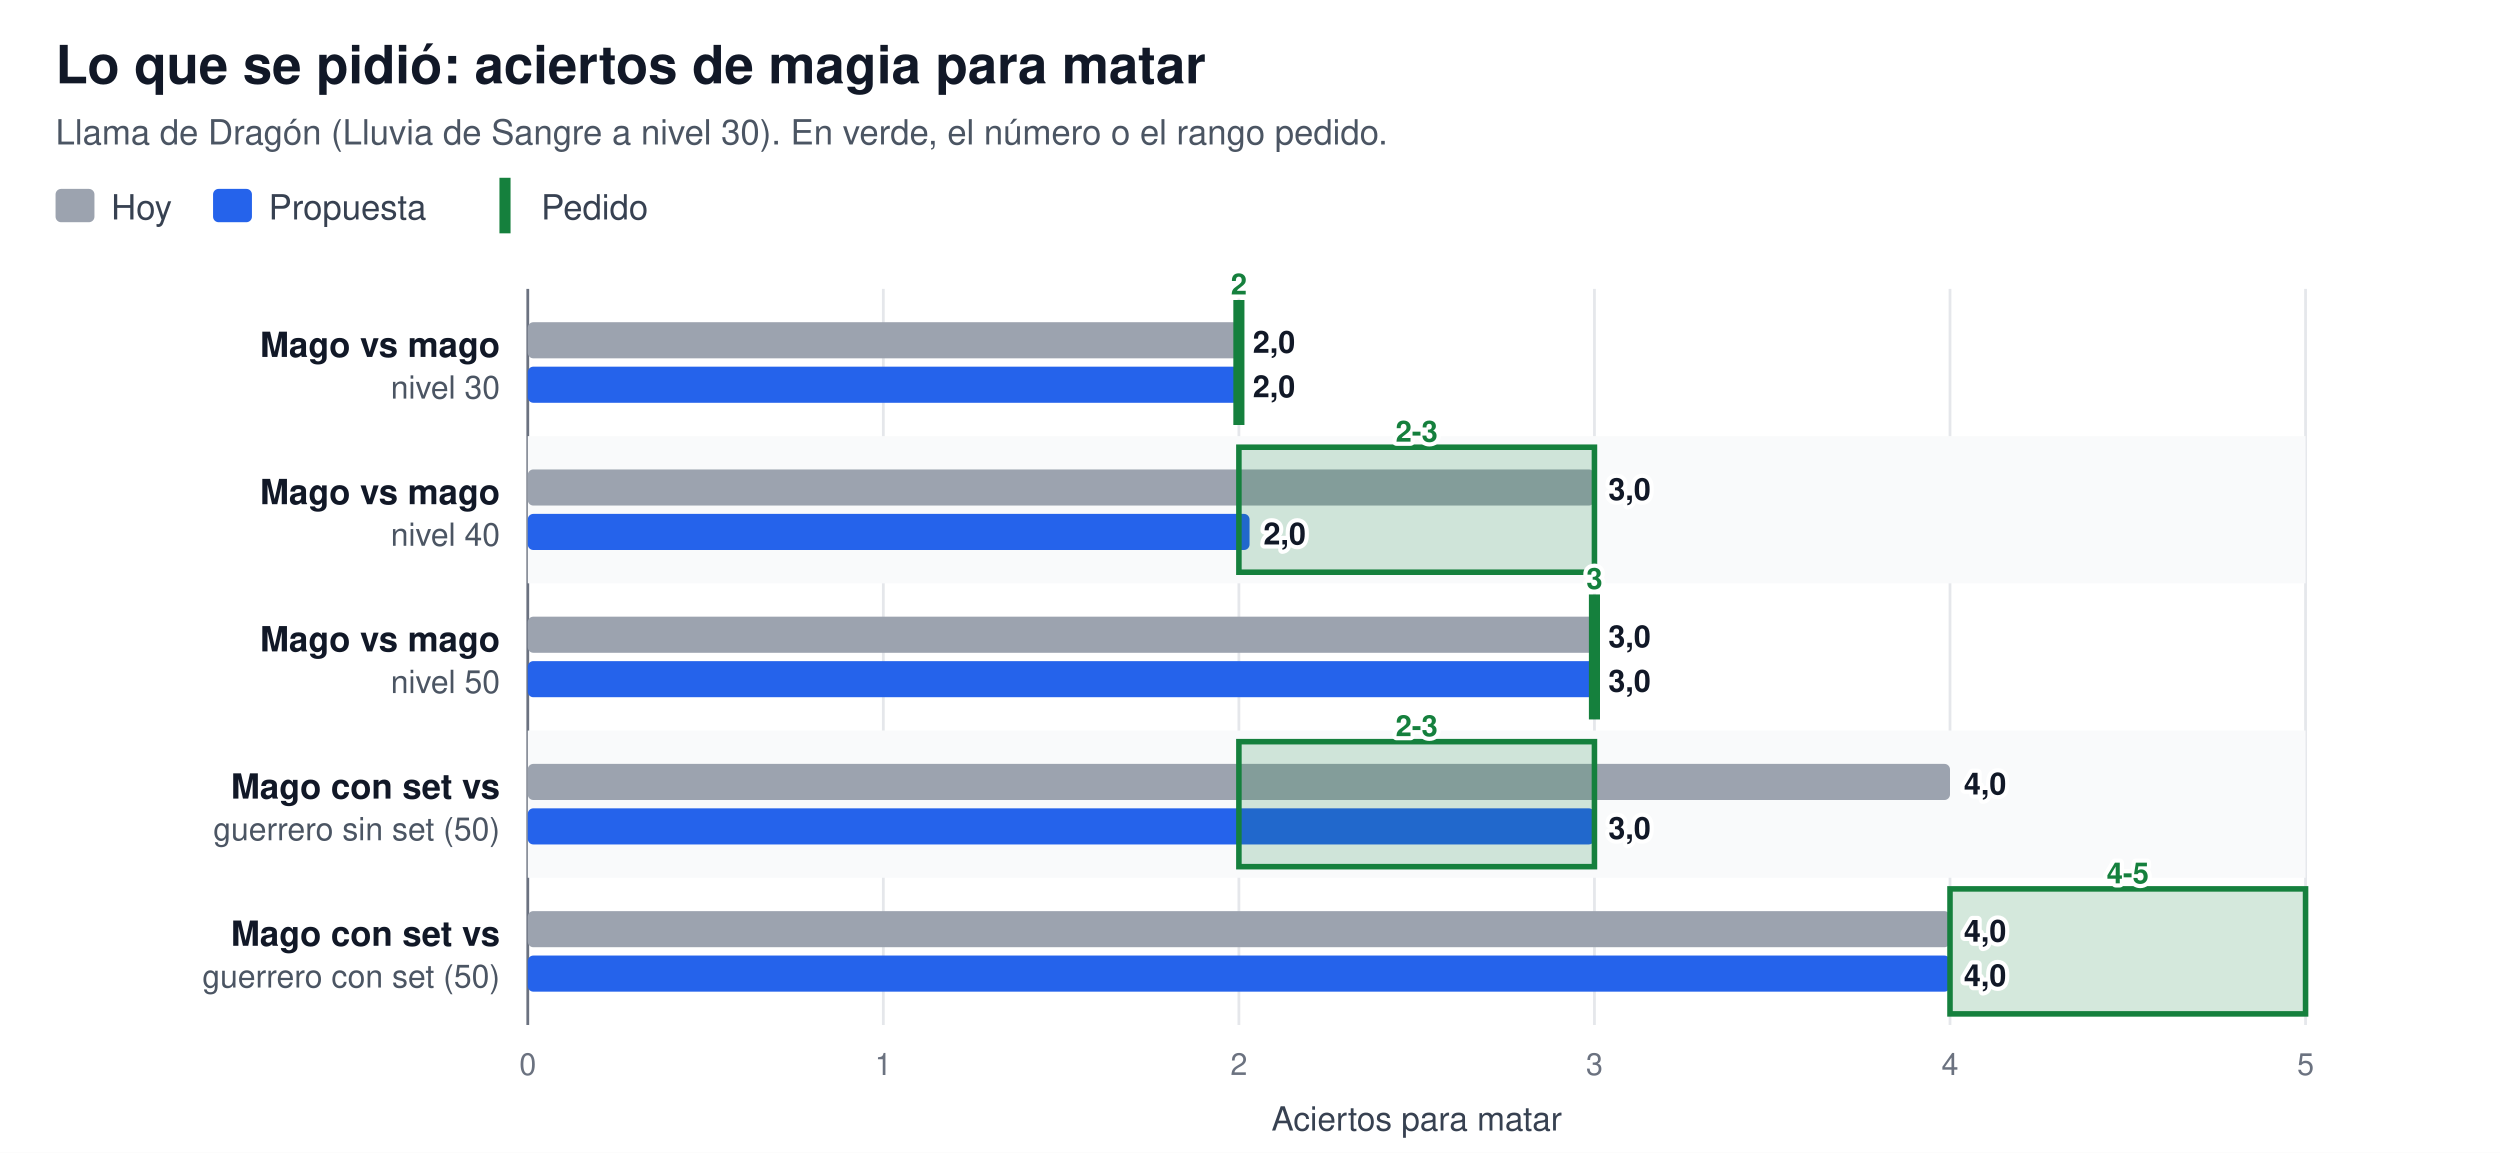
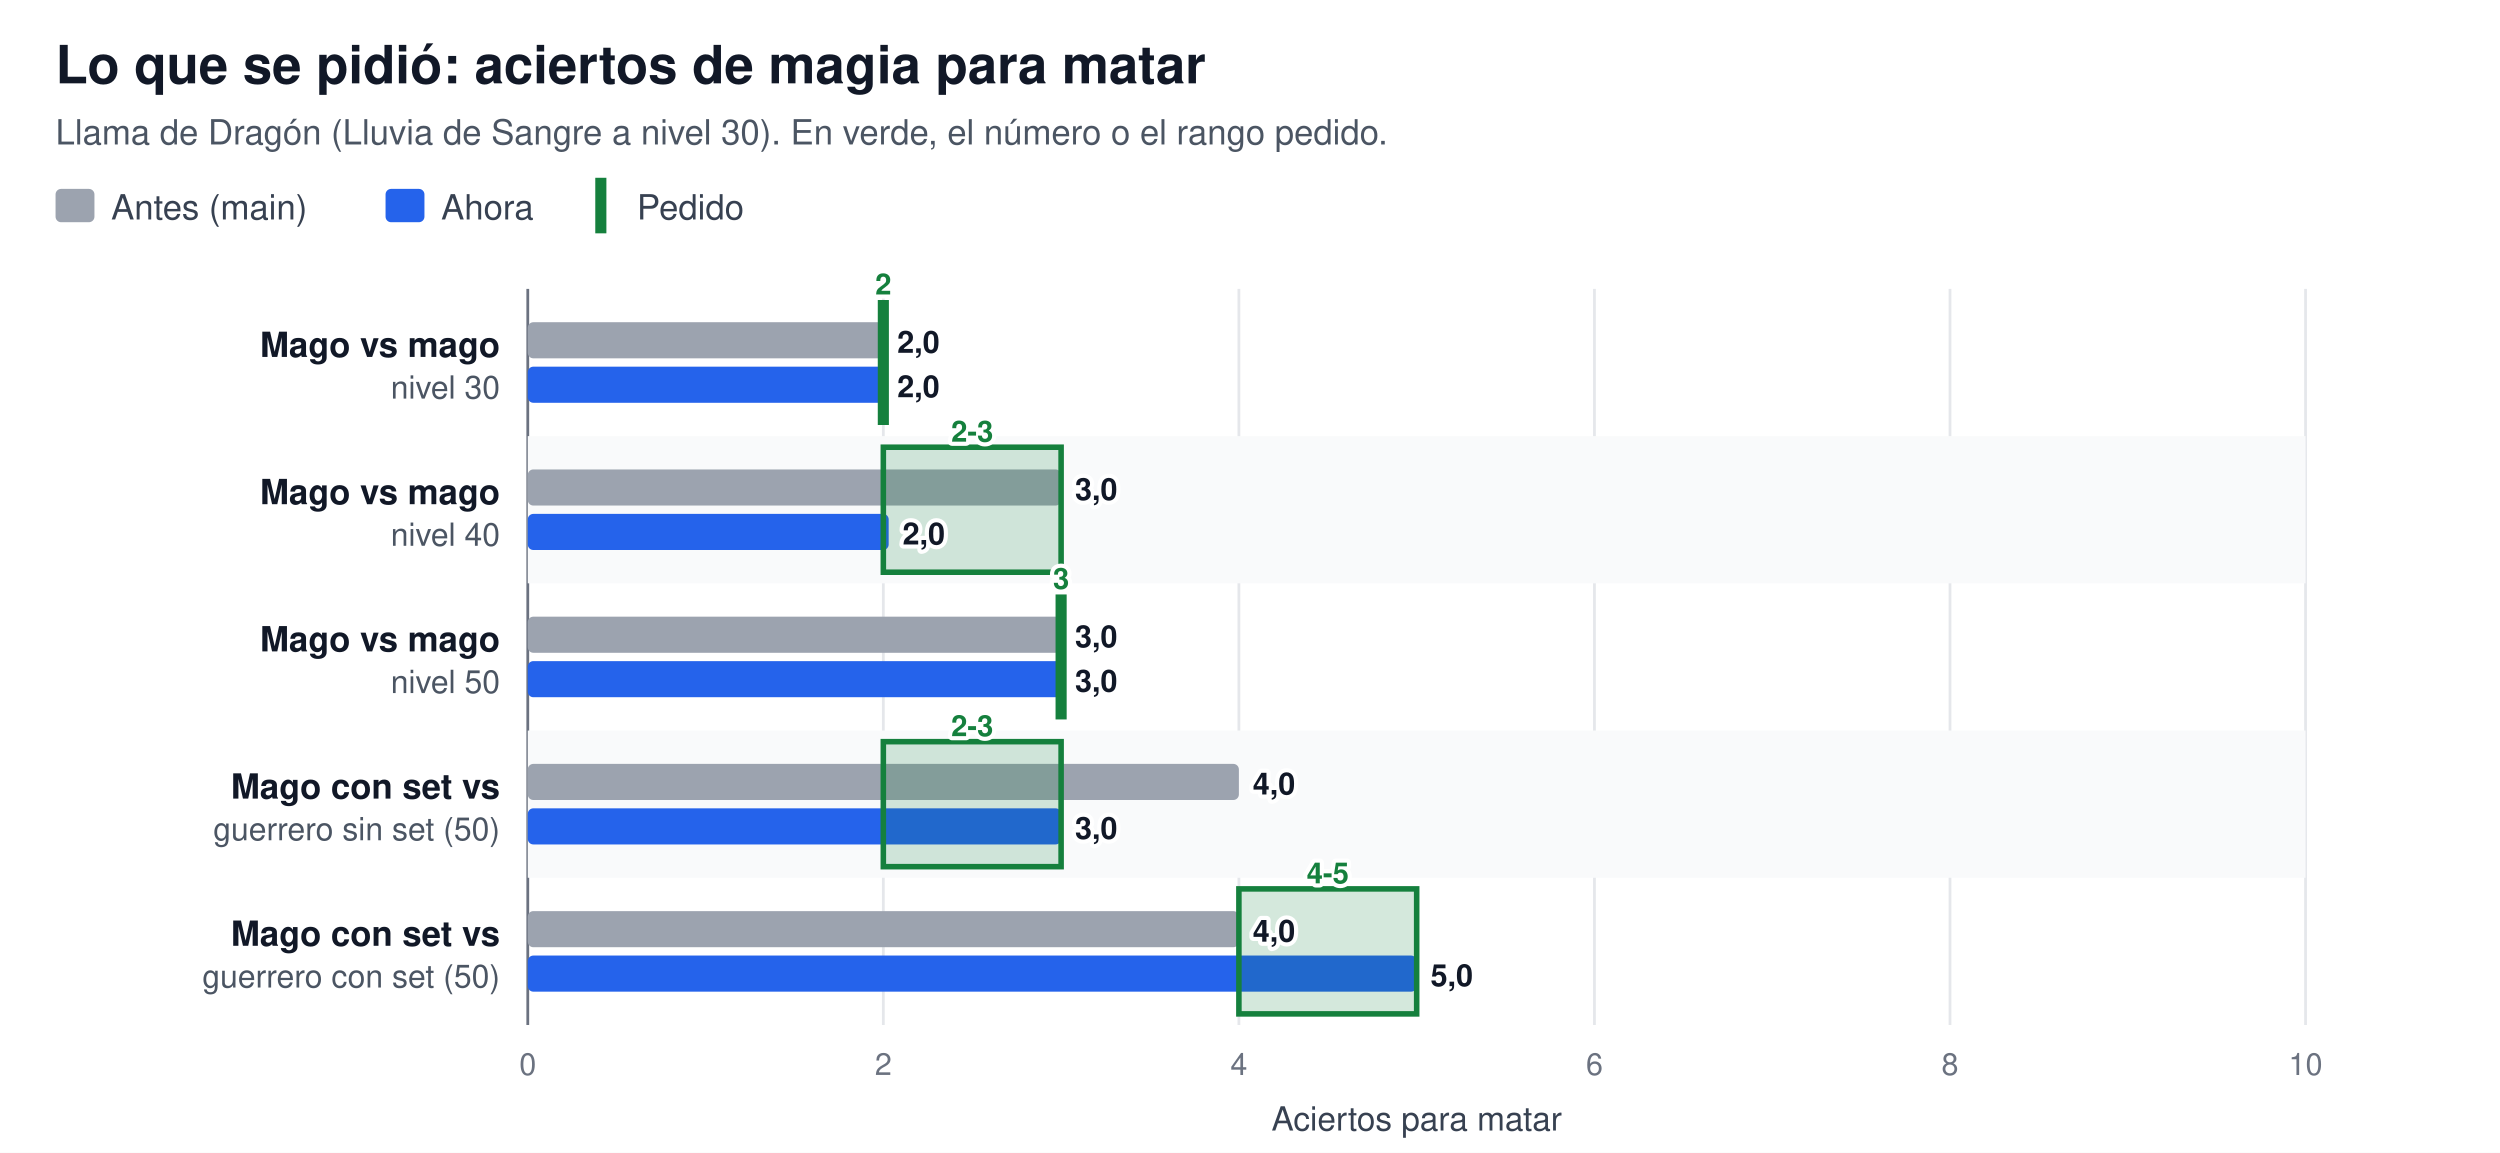
<svg xmlns="http://www.w3.org/2000/svg" width="900" height="415" viewBox="0 0 900 415" font-family="Helvetica, Arial, sans-serif">
  <rect width="100%" height="100%" fill="#ffffff" />
  <text x="20" y="30" font-size="19" font-weight="700" fill="#111827">Lo que se pidió: aciertos de magia para matar</text>
  <text x="20" y="52" font-size="12.5" fill="#4b5563">Llama de Dragón (Lluvia de Sangre a nivel 30). En verde, el número o el rango pedido.</text>
  <rect x="20" y="68" width="14" height="12" fill="#9ca3af" rx="2" />
-   <text x="40" y="79" font-size="12.5" fill="#374151">Hoy</text>
-   <rect x="76.7" y="68" width="14" height="12" fill="#2563eb" rx="2" />
-   <text x="96.7" y="79" font-size="12.5" fill="#374151">Propuesta</text>
-   <rect x="179.8" y="64" width="4" height="20" fill="#15803d" />
-   <text x="194.8" y="79" font-size="12.5" fill="#374151">Pedido</text>
+   <text x="40" y="79" font-size="12.5" fill="#374151">Antes (main)</text>
+   <rect x="138.8" y="68" width="14" height="12" fill="#2563eb" rx="2" />
+   <text x="158.8" y="79" font-size="12.5" fill="#374151">Ahora</text>
+   <rect x="214.3" y="64" width="4" height="20" fill="#15803d" />
+   <text x="229.3" y="79" font-size="12.5" fill="#374151">Pedido</text>
  <line x1="190" y1="104" x2="190" y2="369" stroke="#6b7280" stroke-width="1" />
  <text x="190" y="387" font-size="11" text-anchor="middle" fill="#6b7280">0</text>
  <line x1="318" y1="104" x2="318" y2="369" stroke="#e5e7eb" stroke-width="1" />
-   <text x="318" y="387" font-size="11" text-anchor="middle" fill="#6b7280">1</text>
+   <text x="318" y="387" font-size="11" text-anchor="middle" fill="#6b7280">2</text>
  <line x1="446" y1="104" x2="446" y2="369" stroke="#e5e7eb" stroke-width="1" />
-   <text x="446" y="387" font-size="11" text-anchor="middle" fill="#6b7280">2</text>
+   <text x="446" y="387" font-size="11" text-anchor="middle" fill="#6b7280">4</text>
  <line x1="574" y1="104" x2="574" y2="369" stroke="#e5e7eb" stroke-width="1" />
-   <text x="574" y="387" font-size="11" text-anchor="middle" fill="#6b7280">3</text>
+   <text x="574" y="387" font-size="11" text-anchor="middle" fill="#6b7280">6</text>
  <line x1="702" y1="104" x2="702" y2="369" stroke="#e5e7eb" stroke-width="1" />
-   <text x="702" y="387" font-size="11" text-anchor="middle" fill="#6b7280">4</text>
+   <text x="702" y="387" font-size="11" text-anchor="middle" fill="#6b7280">8</text>
  <line x1="830" y1="104" x2="830" y2="369" stroke="#e5e7eb" stroke-width="1" />
-   <text x="830" y="387" font-size="11" text-anchor="middle" fill="#6b7280">5</text>
+   <text x="830" y="387" font-size="11" text-anchor="middle" fill="#6b7280">10</text>
  <text x="510" y="407" font-size="12" text-anchor="middle" fill="#374151">Aciertos para matar</text>
  <text x="180" y="128.5" font-size="12.5" font-weight="600" text-anchor="end" fill="#111827">Mago vs mago</text>
  <text x="180" y="143.5" font-size="11.5" text-anchor="end" fill="#4b5563">nivel 30</text>
-   <rect x="190" y="116" width="256" height="13" fill="#9ca3af" rx="2" />
-   <rect x="190" y="132" width="256" height="13" fill="#2563eb" rx="2" />
-   <rect x="444" y="108" width="4" height="45" fill="#15803d" />
-   <text x="451" y="127" font-size="11" font-weight="600" fill="#111827" paint-order="stroke" stroke="#ffffff" stroke-width="3" stroke-linejoin="round">2,0</text>
-   <text x="451" y="143" font-size="11" font-weight="600" fill="#111827" paint-order="stroke" stroke="#ffffff" stroke-width="3" stroke-linejoin="round">2,0</text>
-   <text x="446" y="106" font-size="10.5" font-weight="700" text-anchor="middle" fill="#15803d" paint-order="stroke" stroke="#ffffff" stroke-width="3" stroke-linejoin="round">2</text>
+   <rect x="190" y="116" width="128" height="13" fill="#9ca3af" rx="2" />
+   <rect x="190" y="132" width="128" height="13" fill="#2563eb" rx="2" />
+   <rect x="316" y="108" width="4" height="45" fill="#15803d" />
+   <text x="323" y="127" font-size="11" font-weight="600" fill="#111827" paint-order="stroke" stroke="#ffffff" stroke-width="3" stroke-linejoin="round">2,0</text>
+   <text x="323" y="143" font-size="11" font-weight="600" fill="#111827" paint-order="stroke" stroke="#ffffff" stroke-width="3" stroke-linejoin="round">2,0</text>
+   <text x="318" y="106" font-size="10.5" font-weight="700" text-anchor="middle" fill="#15803d" paint-order="stroke" stroke="#ffffff" stroke-width="3" stroke-linejoin="round">2</text>
  <rect x="190" y="157" width="640" height="53" fill="#f9fafb" />
  <text x="180" y="181.5" font-size="12.5" font-weight="600" text-anchor="end" fill="#111827">Mago vs mago</text>
  <text x="180" y="196.5" font-size="11.5" text-anchor="end" fill="#4b5563">nivel 40</text>
-   <rect x="190" y="169" width="384" height="13" fill="#9ca3af" rx="2" />
-   <rect x="190" y="185" width="259.84" height="13" fill="#2563eb" rx="2" />
-   <rect x="446" y="161" width="128" height="45" fill="#15803d" fill-opacity="0.18" stroke="#15803d" stroke-width="2" />
-   <text x="579" y="180" font-size="11" font-weight="600" fill="#111827" paint-order="stroke" stroke="#ffffff" stroke-width="3" stroke-linejoin="round">3,0</text>
-   <text x="454.84" y="196" font-size="11" font-weight="600" fill="#111827" paint-order="stroke" stroke="#ffffff" stroke-width="3" stroke-linejoin="round">2,0</text>
-   <text x="510" y="159" font-size="10.5" font-weight="700" text-anchor="middle" fill="#15803d" paint-order="stroke" stroke="#ffffff" stroke-width="3" stroke-linejoin="round">2-3</text>
+   <rect x="190" y="169" width="192" height="13" fill="#9ca3af" rx="2" />
+   <rect x="190" y="185" width="129.92" height="13" fill="#2563eb" rx="2" />
+   <rect x="318" y="161" width="64" height="45" fill="#15803d" fill-opacity="0.18" stroke="#15803d" stroke-width="2" />
+   <text x="387" y="180" font-size="11" font-weight="600" fill="#111827" paint-order="stroke" stroke="#ffffff" stroke-width="3" stroke-linejoin="round">3,0</text>
+   <text x="324.92" y="196" font-size="11" font-weight="600" fill="#111827" paint-order="stroke" stroke="#ffffff" stroke-width="3" stroke-linejoin="round">2,0</text>
+   <text x="350" y="159" font-size="10.5" font-weight="700" text-anchor="middle" fill="#15803d" paint-order="stroke" stroke="#ffffff" stroke-width="3" stroke-linejoin="round">2-3</text>
  <text x="180" y="234.5" font-size="12.5" font-weight="600" text-anchor="end" fill="#111827">Mago vs mago</text>
  <text x="180" y="249.5" font-size="11.5" text-anchor="end" fill="#4b5563">nivel 50</text>
-   <rect x="190" y="222" width="384" height="13" fill="#9ca3af" rx="2" />
-   <rect x="190" y="238" width="384" height="13" fill="#2563eb" rx="2" />
-   <rect x="572" y="214" width="4" height="45" fill="#15803d" />
-   <text x="579" y="233" font-size="11" font-weight="600" fill="#111827" paint-order="stroke" stroke="#ffffff" stroke-width="3" stroke-linejoin="round">3,0</text>
-   <text x="579" y="249" font-size="11" font-weight="600" fill="#111827" paint-order="stroke" stroke="#ffffff" stroke-width="3" stroke-linejoin="round">3,0</text>
-   <text x="574" y="212" font-size="10.5" font-weight="700" text-anchor="middle" fill="#15803d" paint-order="stroke" stroke="#ffffff" stroke-width="3" stroke-linejoin="round">3</text>
+   <rect x="190" y="222" width="192" height="13" fill="#9ca3af" rx="2" />
+   <rect x="190" y="238" width="192" height="13" fill="#2563eb" rx="2" />
+   <rect x="380" y="214" width="4" height="45" fill="#15803d" />
+   <text x="387" y="233" font-size="11" font-weight="600" fill="#111827" paint-order="stroke" stroke="#ffffff" stroke-width="3" stroke-linejoin="round">3,0</text>
+   <text x="387" y="249" font-size="11" font-weight="600" fill="#111827" paint-order="stroke" stroke="#ffffff" stroke-width="3" stroke-linejoin="round">3,0</text>
+   <text x="382" y="212" font-size="10.5" font-weight="700" text-anchor="middle" fill="#15803d" paint-order="stroke" stroke="#ffffff" stroke-width="3" stroke-linejoin="round">3</text>
  <rect x="190" y="263" width="640" height="53" fill="#f9fafb" />
  <text x="180" y="287.5" font-size="12.5" font-weight="600" text-anchor="end" fill="#111827">Mago con set vs</text>
  <text x="180" y="302.5" font-size="11.5" text-anchor="end" fill="#4b5563">guerrero sin set (50)</text>
-   <rect x="190" y="275" width="512" height="13" fill="#9ca3af" rx="2" />
-   <rect x="190" y="291" width="384" height="13" fill="#2563eb" rx="2" />
-   <rect x="446" y="267" width="128" height="45" fill="#15803d" fill-opacity="0.18" stroke="#15803d" stroke-width="2" />
-   <text x="707" y="286" font-size="11" font-weight="600" fill="#111827" paint-order="stroke" stroke="#ffffff" stroke-width="3" stroke-linejoin="round">4,0</text>
-   <text x="579" y="302" font-size="11" font-weight="600" fill="#111827" paint-order="stroke" stroke="#ffffff" stroke-width="3" stroke-linejoin="round">3,0</text>
-   <text x="510" y="265" font-size="10.5" font-weight="700" text-anchor="middle" fill="#15803d" paint-order="stroke" stroke="#ffffff" stroke-width="3" stroke-linejoin="round">2-3</text>
+   <rect x="190" y="275" width="256" height="13" fill="#9ca3af" rx="2" />
+   <rect x="190" y="291" width="192" height="13" fill="#2563eb" rx="2" />
+   <rect x="318" y="267" width="64" height="45" fill="#15803d" fill-opacity="0.18" stroke="#15803d" stroke-width="2" />
+   <text x="451" y="286" font-size="11" font-weight="600" fill="#111827" paint-order="stroke" stroke="#ffffff" stroke-width="3" stroke-linejoin="round">4,0</text>
+   <text x="387" y="302" font-size="11" font-weight="600" fill="#111827" paint-order="stroke" stroke="#ffffff" stroke-width="3" stroke-linejoin="round">3,0</text>
+   <text x="350" y="265" font-size="10.5" font-weight="700" text-anchor="middle" fill="#15803d" paint-order="stroke" stroke="#ffffff" stroke-width="3" stroke-linejoin="round">2-3</text>
  <text x="180" y="340.5" font-size="12.5" font-weight="600" text-anchor="end" fill="#111827">Mago con set vs</text>
  <text x="180" y="355.5" font-size="11.5" text-anchor="end" fill="#4b5563">guerrero con set (50)</text>
-   <rect x="190" y="328" width="512" height="13" fill="#9ca3af" rx="2" />
-   <rect x="190" y="344" width="512" height="13" fill="#2563eb" rx="2" />
-   <rect x="702" y="320" width="128" height="45" fill="#15803d" fill-opacity="0.18" stroke="#15803d" stroke-width="2" />
-   <text x="707" y="339" font-size="11" font-weight="600" fill="#111827" paint-order="stroke" stroke="#ffffff" stroke-width="3" stroke-linejoin="round">4,0</text>
-   <text x="707" y="355" font-size="11" font-weight="600" fill="#111827" paint-order="stroke" stroke="#ffffff" stroke-width="3" stroke-linejoin="round">4,0</text>
-   <text x="766" y="318" font-size="10.5" font-weight="700" text-anchor="middle" fill="#15803d" paint-order="stroke" stroke="#ffffff" stroke-width="3" stroke-linejoin="round">4-5</text>
+   <rect x="190" y="328" width="256" height="13" fill="#9ca3af" rx="2" />
+   <rect x="190" y="344" width="320" height="13" fill="#2563eb" rx="2" />
+   <rect x="446" y="320" width="64" height="45" fill="#15803d" fill-opacity="0.18" stroke="#15803d" stroke-width="2" />
+   <text x="451" y="339" font-size="11" font-weight="600" fill="#111827" paint-order="stroke" stroke="#ffffff" stroke-width="3" stroke-linejoin="round">4,0</text>
+   <text x="515" y="355" font-size="11" font-weight="600" fill="#111827" paint-order="stroke" stroke="#ffffff" stroke-width="3" stroke-linejoin="round">5,0</text>
+   <text x="478" y="318" font-size="10.5" font-weight="700" text-anchor="middle" fill="#15803d" paint-order="stroke" stroke="#ffffff" stroke-width="3" stroke-linejoin="round">4-5</text>
</svg>
